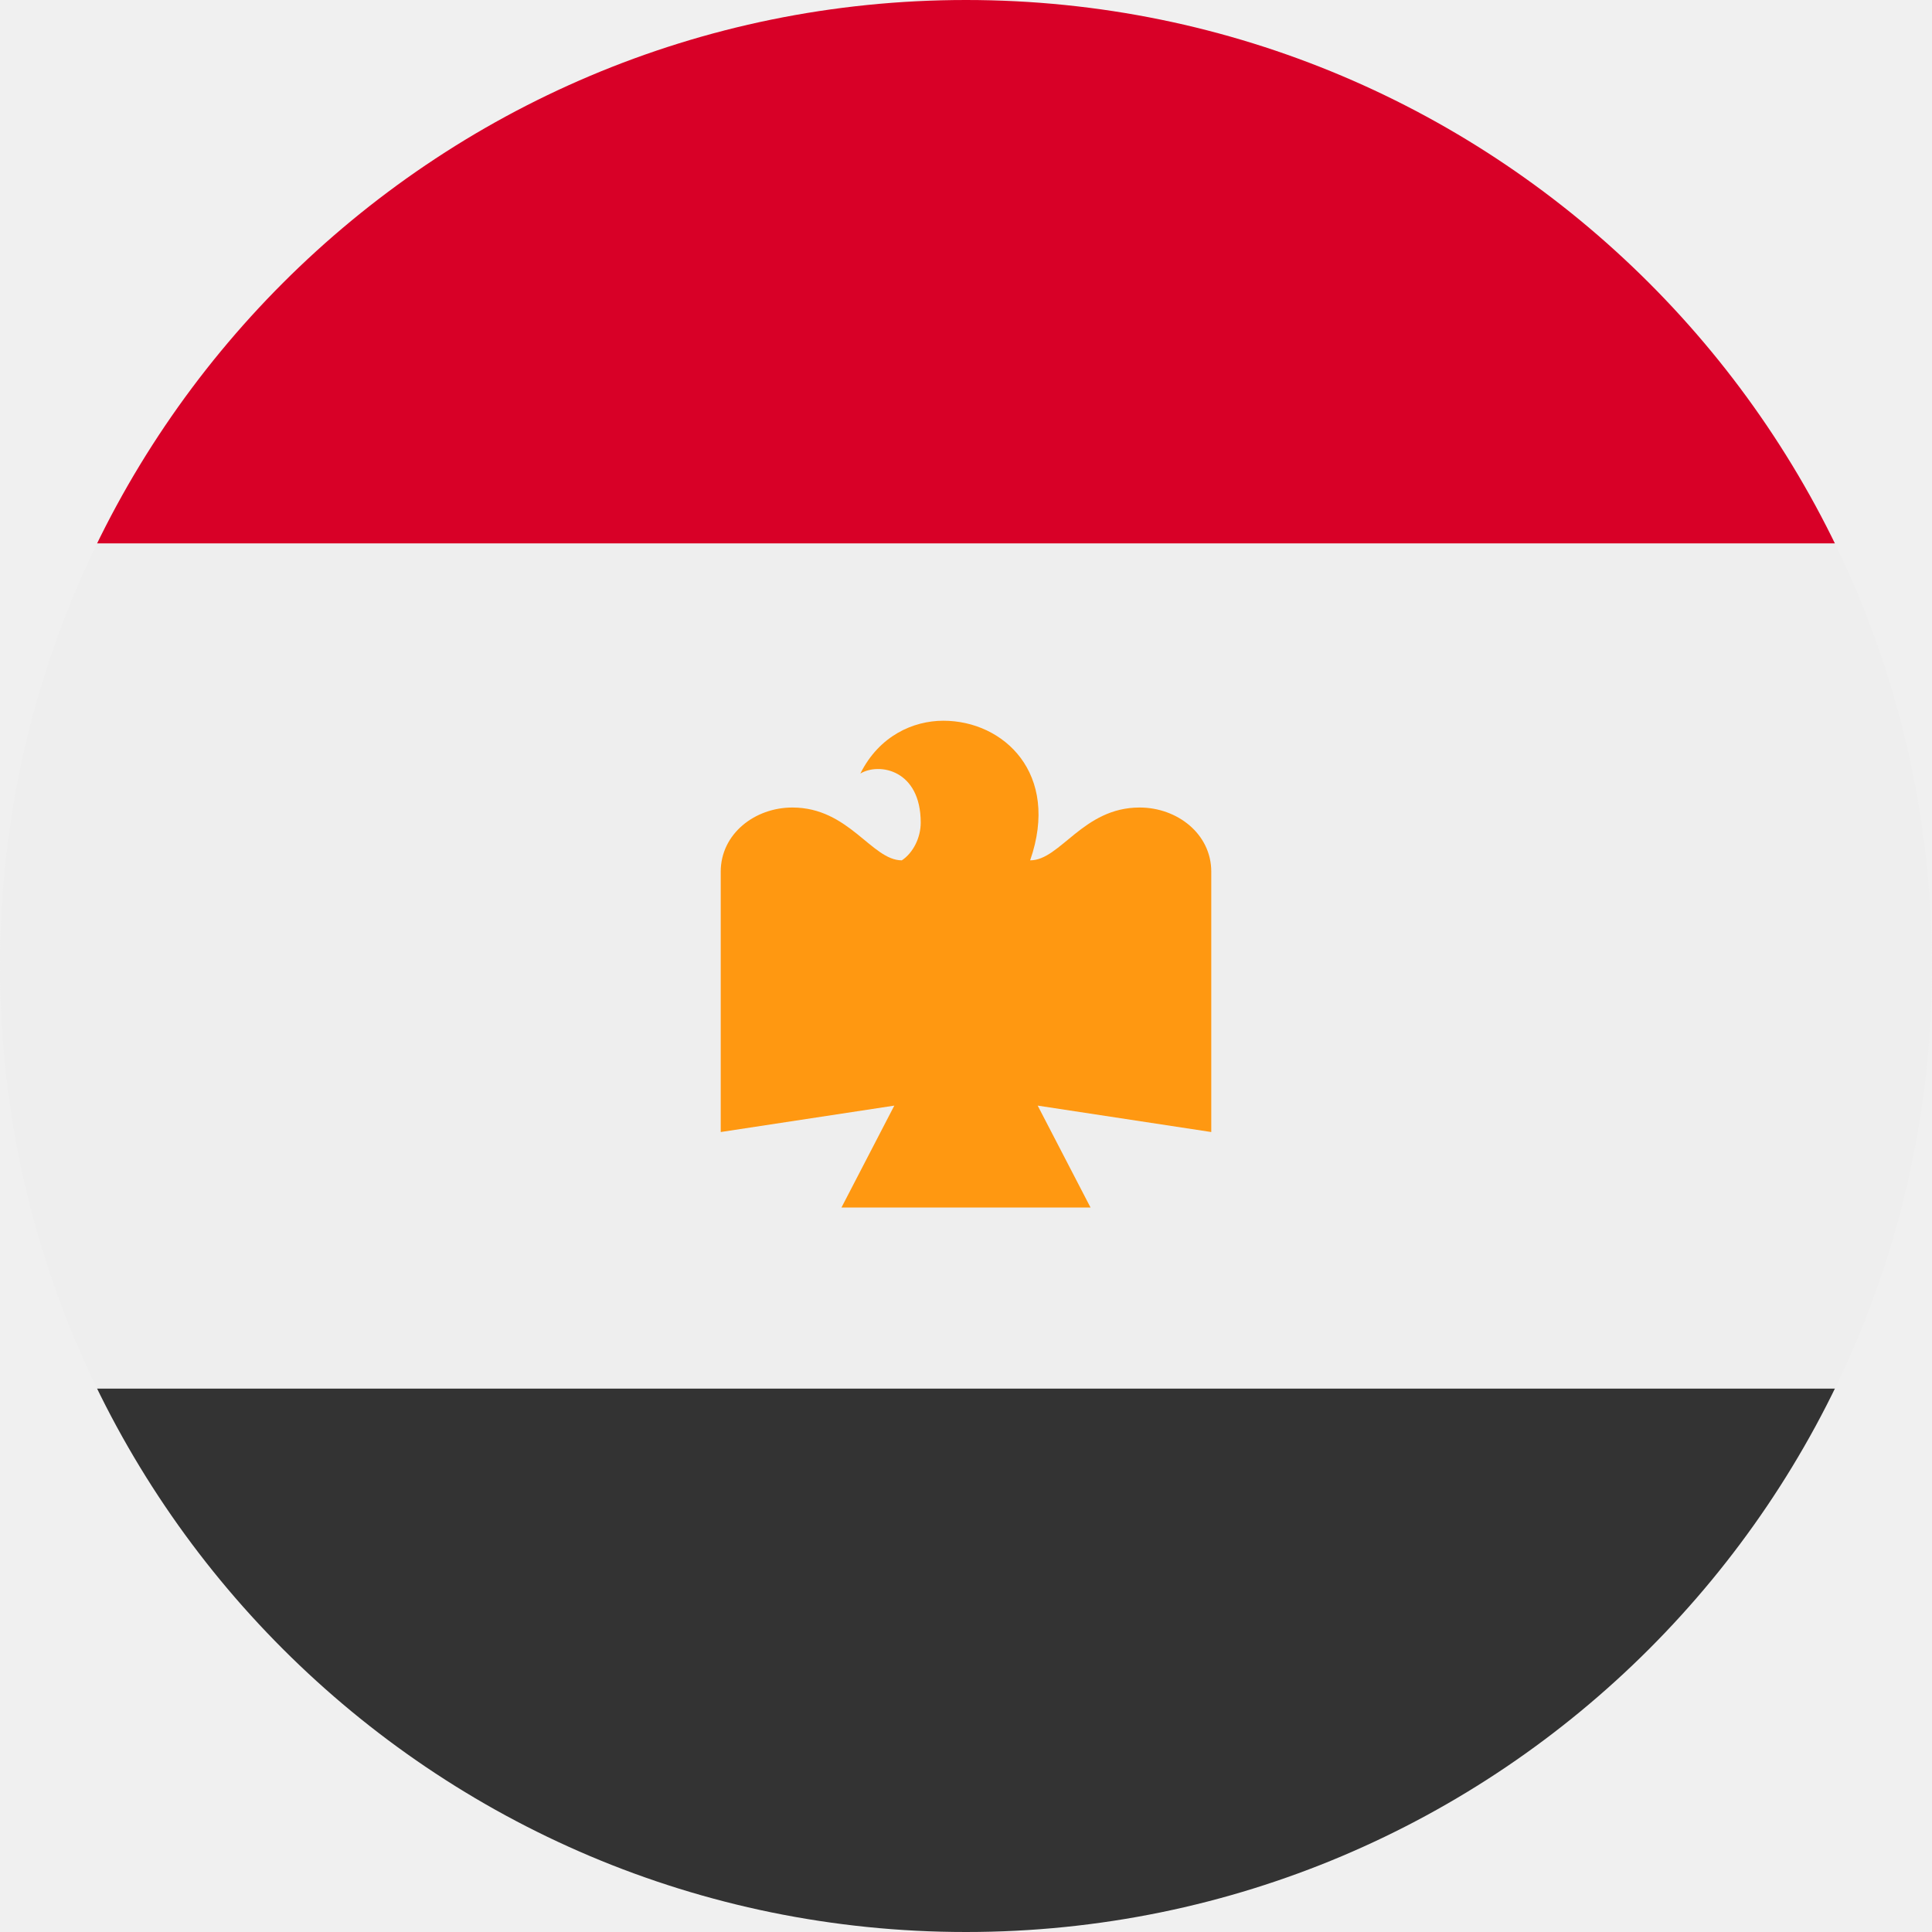
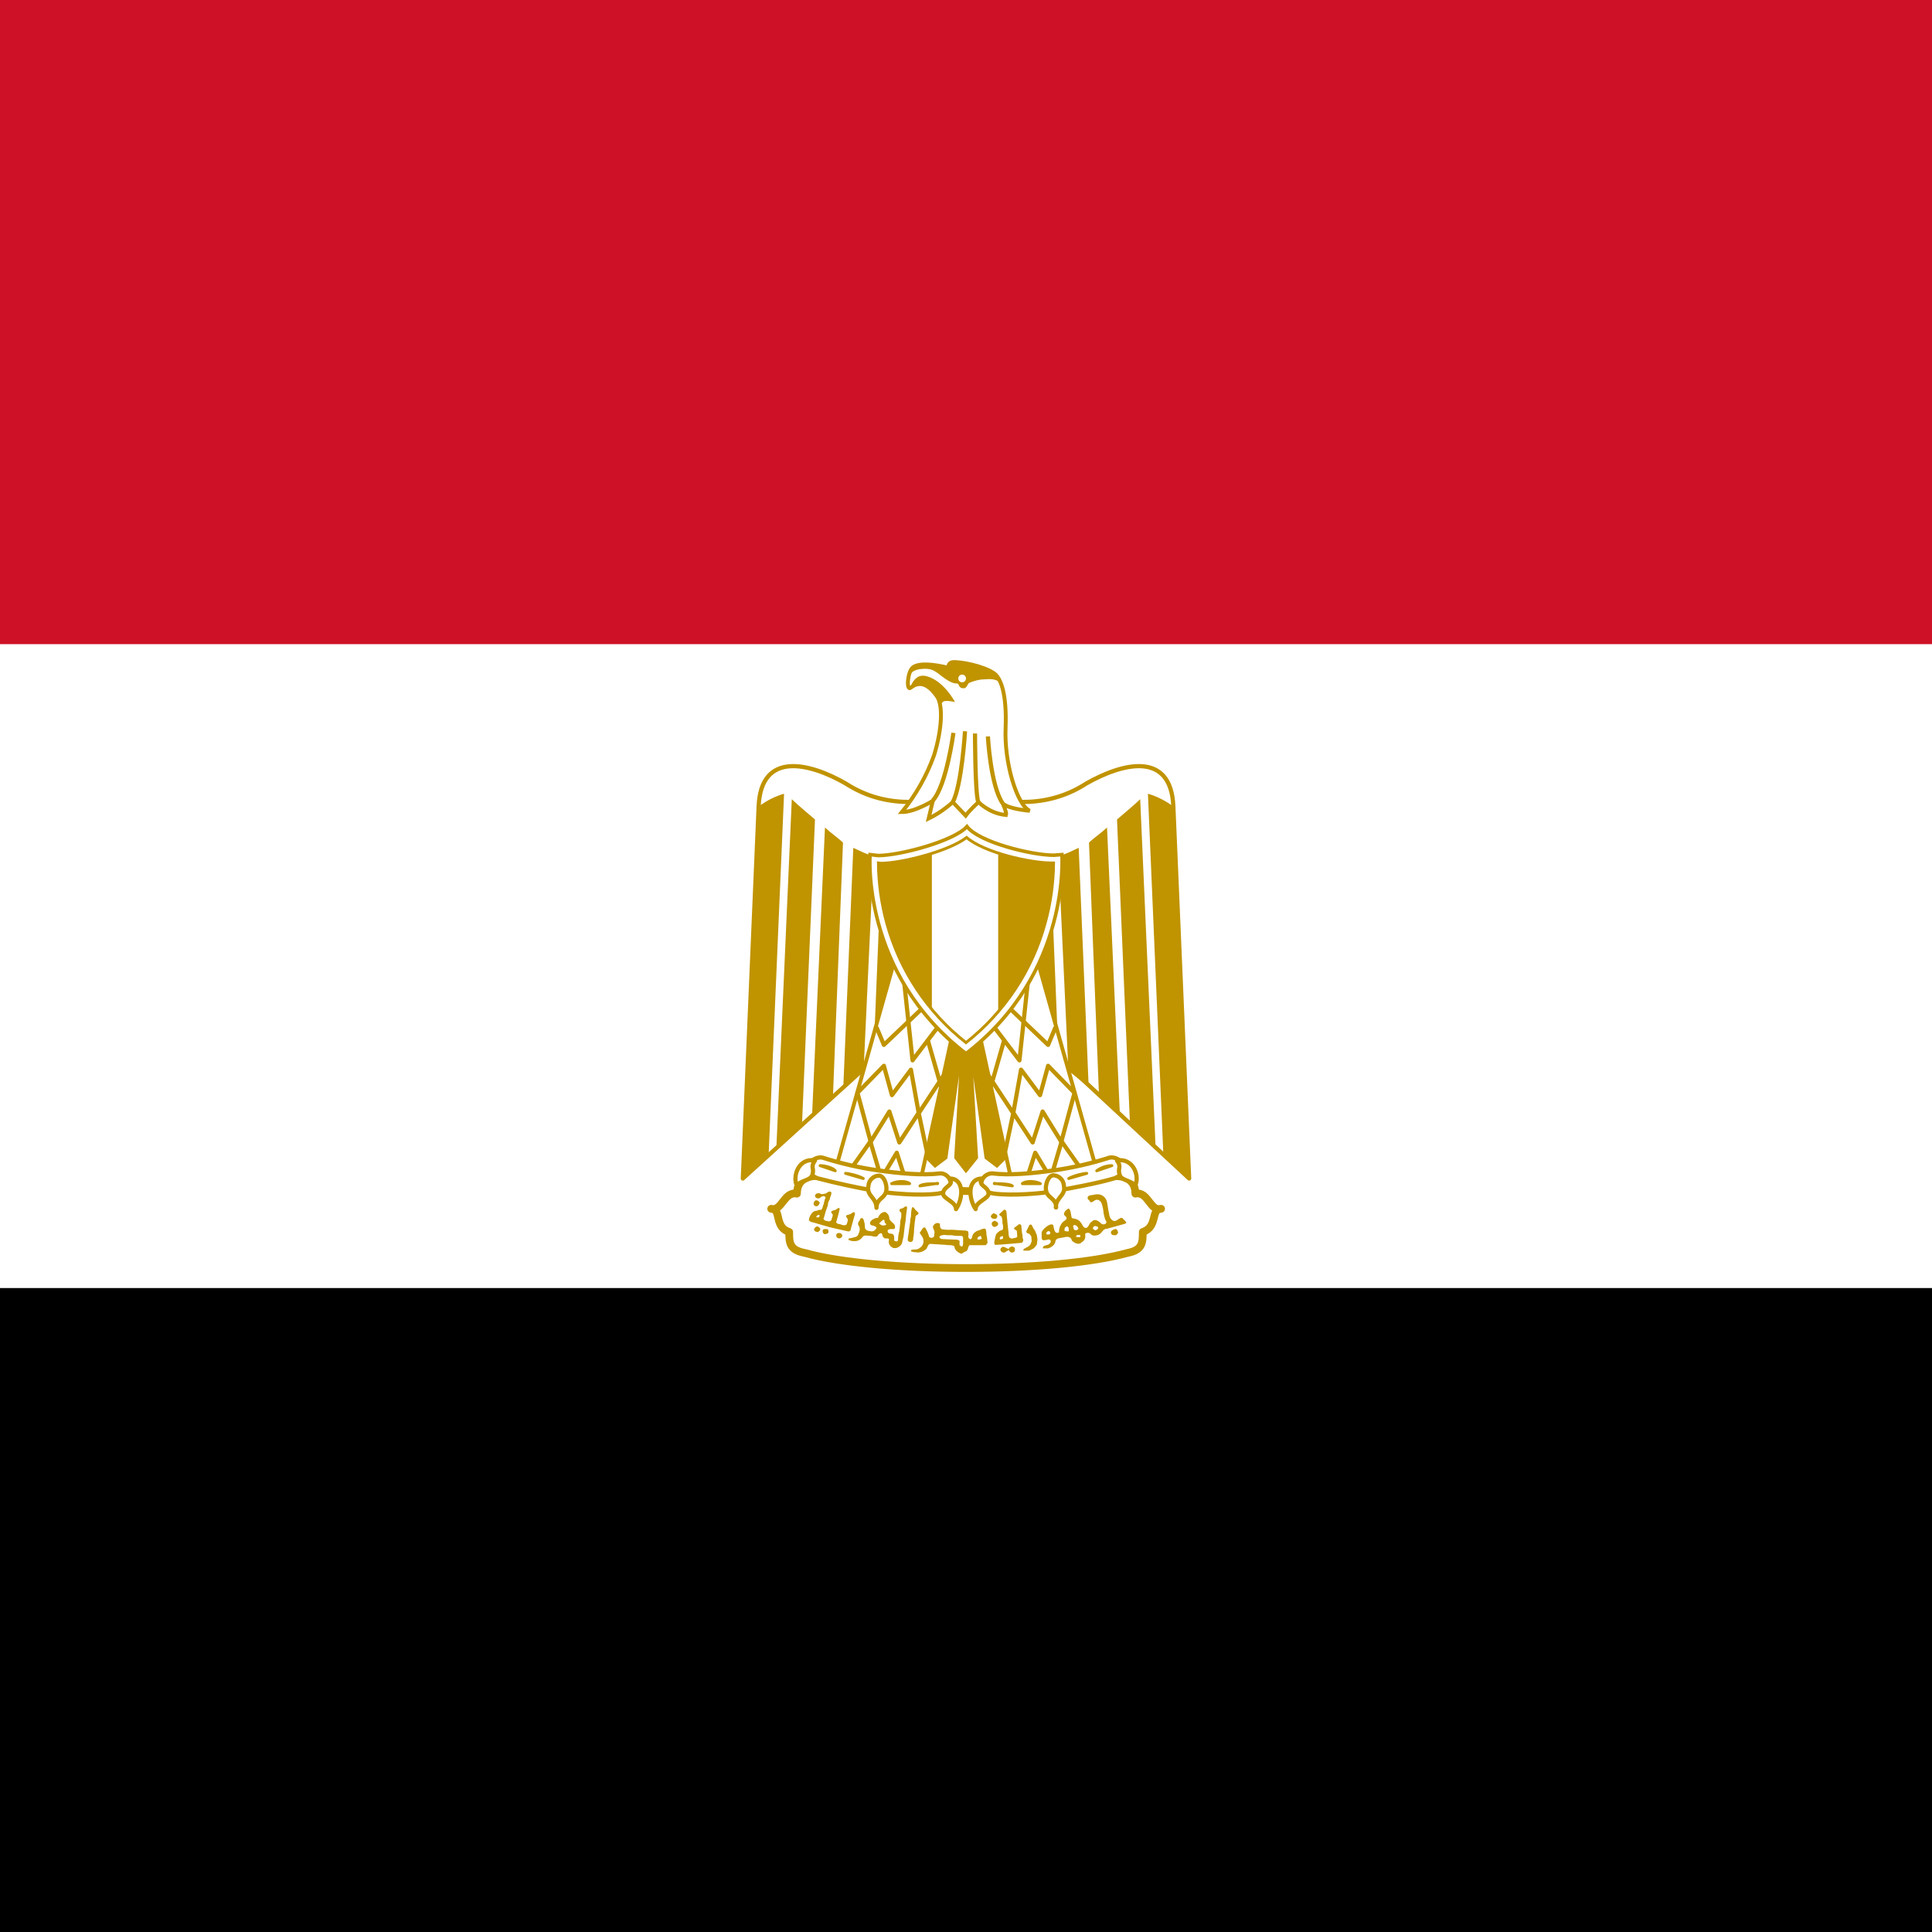
- <svg xmlns="http://www.w3.org/2000/svg" width="512" height="512" viewBox="0 0 512 512">
-   <mask id="a">
-     <circle cx="256" cy="256" r="256" fill="#fff" />
-   </mask>
-   <g mask="url(#a)">
-     <path fill="#eee" d="m0 144 256-32 256 32v224l-256 32L0 368Z" />
-     <path fill="#d80027" d="M0 0h512v144H0Z" />
-     <path fill="#333" d="M0 368h512v144H0Z" />
-     <path fill="#ff9811" d="M250 191c-8 0-17 4-22 14 5-3 16-1 16 13 0 4-2 8-5 10-8 0-14-14-29-14-10 0-19 7-19 17v69l46-7-14 27h66l-14-27 46 7v-69c0-10-9-17-19-17-15 0-21 14-29 14 8-23-7-37-23-37z" />
+ <svg xmlns="http://www.w3.org/2000/svg" xmlns:xlink="http://www.w3.org/1999/xlink" width="512" height="512" id="flag-icons-eg" viewBox="0 0 512 512">
+   <path fill="#000001" d="M0 341.3h512V512H0z" />
+   <path fill="#fff" d="M0 170.7h512v170.6H0z" />
+   <path fill="#ce1126" d="M0 0h512v170.7H0z" />
+   <g fill="#fff" stroke="#c09300" transform="translate(-128)scale(.85333)">
+     <path stroke-linejoin="round" stroke-width="1.3" d="m450.8 302.4 68.5 63.6-4.9-115.5c-.7-17.5-15.9-13.5-27-7.2-11.1 7.2-24 7.2-37.4 2.5-13.5 4.7-26.3 4.7-37.4-2.5-11-6.3-26.3-10.3-27 7.2L380.7 366z" />
+     <path id="eg-a" fill="#c09300" stroke="none" d="m393.5 246.5-4.8 112.3-8 7.2 4.9-115.5a24 24 0 0 1 7.9-4m9.6 8-4 94-8 8.2 4.8-108.5c1.6 1.6 6.3 5.5 7.2 6.3m8.7 7.2-3.1 78.4-6.5 6.3 4-89.4c1.6 1.5 4.8 3.8 5.6 4.7m9.5 4-3.1 66.8-6.3 5.1 3.1-74.3c1.6.7 4.7 2.4 6.3 2.4m8.8 0-2.3 55.7-6.5 6.3 2.5-61.3c1.5 0 5.6 0 6.3-.7" />
+     <use xlink:href="#eg-a" width="100%" height="100%" transform="matrix(-1 0 0 1 900 0)" />
+     <path fill="#c09300" stroke-width="1.1" d="m453.2 315 9.6 43.8-3.2 3.2-3.3-2.5-5.4-39 2.3 39-3.2 4-3.1-4 2.3-39-5.5 39-3.3 2.5-3.2-3.2 9.6-43.7h6.4z" />
+     <g id="eg-b" fill="none" stroke-linejoin="round" stroke-width="1.3">
+       <path fill="#fff" stroke-width="1.2" d="m428.5 295.8-19.1 67.7 26.3 4 11.1-50.9z" />
+       <path d="m422.2 319 2.3 5.5 12.4-11.8" />
+       <path d="m430.8 305 2.6 24.3 7.9-10.4m-3.2 4 4.3 15m1.7-5.5-8.7 13.2m2.7 13.2-2.8-13.2-2.4-13.4-5.9 7.9-2.5-9.1-8.2 8.4 4.1 15.2 5.8-9.4 3.1 9.6 6-9.2" />
+       <path d="m415 362 5.3-7.5 3.4 11.5 4.8-8 3.1 9.6" />
+     </g>
+     <use xlink:href="#eg-b" width="100%" height="100%" transform="matrix(-1 0 0 1 900 0)" />
+     <g stroke-linecap="round" stroke-linejoin="round" stroke-width="1.3">
+       <path stroke-width="2.4" d="M450 393.8c20 0 39-1.6 50.2-4.7 4.7-.9 4.7-3.3 4.7-6.5 4.8-1.6 2.4-7.2 5.7-7.2-3.4 1-4-5.5-8-4.7 0-5.6-5.7-6.3-10.4-4.7-9.5 3.1-26.3 3.9-42.2 3.9-16-.8-32.6-.8-42.2-4-4.7-1.5-10.3-.8-10.3 4.8-4-.8-4.7 5.6-8 4.7 3.3 0 .8 5.7 5.6 7.2 0 3.2 0 5.6 4.8 6.5 11 3.1 30.2 4.7 50.1 4.7" />
+       <path d="M422.9 363.5c6.4.9 13.6 1.6 19.2.9 3.2 0 5.5 5.5-.9 6.3-5.5.7-14.3 0-19-.8a231 231 0 0 1-18.4-4c-5.6-2.4-1.6-7 1.6-6.4a105 105 0 0 0 17.5 4m54.2 0c-6.4.9-13.6 1.6-19 .9-3.4 0-5.7 5.5.7 6.3 5.6.7 14.3 0 19-.8 4-.8 12.8-2.3 18.4-4 5.6-2.4 1.6-7-1.6-6.4a105 105 0 0 1-17.5 4" />
+       <path d="M403 360.4c-4.8-.9-7 4.7-5.5 7.9.7-1.6 4-1.6 4.7-3.2.9-2.4-.7-2.4.9-4.7zm19.2 14.7c0-3.2 3.1-2.8 3.1-6 0-1.5-.8-4-2.4-4a3.4 3.4 0 0 0-3.2 3.2c-.7 3.1 2.5 3.6 2.5 6.8m22.7-9.1c4.7 0 4.2 6.3 2 9.5 0-2.3-4-3.2-4-4.8 0-2.4 3.6-2.4 2-4.7m52-5.6c4.9-.9 7.2 4.7 5.6 7.9-.7-1.6-4-1.6-4.7-3.2-.9-2.4.7-2.4-.9-4.7M478 375c0-3.2-3.2-2.8-3.2-6 0-1.5.8-4 2.4-4a3.4 3.4 0 0 1 3.2 3.2c.7 3.1-2.5 3.6-2.5 6.8zm-23-9c-4.7 0-4.2 6.3-2 9.5 0-2.3 4-3.2 4-4.8 0-2.4-3.6-2.4-2-4.7" />
+       <path stroke-width=".9" d="M404.7 362c1.6 0 4 .7 4.7 1.6zm7.9 2.4c.8 0 4 .7 5.5 1.6zm28.6 3.2c-1.5 0-4.7 0-5.5.7l5.5-.8zm-8.7 0c-.9-.9-4-.9-5.6 0zm62.8-5.6a8 8 0 0 0-4.7 1.6zm-7.8 2.4c-1 0-4 .7-5.6 1.6zm-28.7 3.2c1.5 0 4.7 0 5.6.7l-5.6-.8zm8.7 0c.9-.9 4-.9 5.6 0z" />
+       <g fill="#c09300" stroke="none">
+         <path d="M403.3 374.6q-.8-.3-.6-1 .3-1 1-.8c.4 0 .9.6.9.8l-.4.7-.2.1q-.1.3-.7.2m55 3.9q-.4-.2-.6-.7c0-.4.6-1 1-1l.8.4q.5.6-.1 1.2-.5.3-1.1 0zm.3 2.5q-.5-.2-.6-.8t.5-.9l.4-.2.4.2q.6.2.7.8 0 .5-.7.8-.4.3-.7 0z" />
+         <path d="M407.8 370q-.7.1-1.2.6c-.6.1-1.4.5-2 0-.6-.1-1.4 0-1.5.8.1.7 1 1 1.6.6.4-.5 1.5-.9 1.7 0-.5.8-.4 1.7-.8 2.4q-.1.7-.5 1.3-.8 0-1.4.3a2 2 0 0 0-1.6.8q-.7.9-.9 2c.1.6 1 .8 1.6.9l2 .6 3.2.9 4.8 1.1.5.1c.7.2 1-.5 1-1l1-3.6c.2-.5.5-1.5-.4-1.3q-.7.6-1.6.8c-.9 0-.4 1 0 1.3q0 1-.5 1.8-.9.3-1.8-.2c-.5 0-1.7-.3-1.2-1l.5-1.8.5-2c-.4-.7-1 .3-1.5.4s-1.6.3-1 1c.6.4.2 1.1 0 1.7 0 .7-.8 1-1.4.7-.6 0-1.5-.5-1-1.1l.5-1.8.7-2q0-1 .6-1.8c0-.7.5-1.3.5-2q0-.4-.4-.4zm-3.7 7.3h.3q.3.3 0 .6l-.3.2q-.7 0-.6-.3l.3-.3zm-1 5q-.7-.5.3-1.3.4-.3.9.1.9.6 0 1.3-.2.3-.5.2t-.7-.2zm3 1a1 1 0 0 1-.6-1.1q.1-.6.9-.5.9-.1.9.7 0 .5-.3.7zm89.2 0q-.3-.1-.3-.5 0-.6.8-.9.9-.5 1.2.2.5.8-.1 1.2-.2.4-.8.3-.7 0-.8-.2zm-85 1.2q-.6-.1-.6-.8 0-.4.2-.6l.6-.2.6.1q.8.6.3 1.2t-1.2.3zm21.8 1-.2-.3q0-.9.2-1.7l.2-1.5.4-2.8q0-.8.2-1.4 0-1.2.2-2.2c0-.3.3-1 .6-.6q.6.8 1.4 1.5c.4.3 0 .7-.3.8q-.6.3-.5 1l-.2 1.2-.2 2-.1 1.8-.2 1.2q.1.7-.4 1.1-.6.3-1-.1zm29.7-9.8-1.3 1.2c-.6.5.5.7.6 1.1q.3.9.2 1.8.3.9.2 1.7c0 .7-.8.5-1.2.9q-.6.4-1 1l-.4 1.6c0 .5-.3 1 0 1.4l.1.2h.5l1.5-.1 3.7-.3 2.2-.2c.6.1.9-.5.9-1-.4-.7-.1-1.4-.4-2l-.2-2.2c0-.6-.7-.8-1-.4l-1.2.9c-.3.6.6.6.8 1l.1 1.5c.1.6-.5.6-1 .7q-.9.4-1.5-.3-.2-.7-.2-1.5l-.3-2.7-.3-3.2c0-.5-.1-1.2-.8-1.1m-.6 8.2h.3v.8l-.3.1-.4.1h-.2q-.3-.3.1-.8zm-30-9.2c-.3 0-.8.7-1.2.6-.9.1-.8 1-.1 1.3v.8c.1.8-.4 1.5-.3 2.3l-.3 2.6q-.4 1.4-.4 2.7c-.1.8-.7.5-1.2.3v-1q0-1.2-1.2-1.2-1-.1-.8-1.1.6-.4 1.5-.3c1 .2.9-1.1.4-1.6s-1.2-1-1.4-1.6q0-1.3-1.2-2.1c-1.1-.1-2 .8-2.3 1.8q-.8 0-1.4.4c-.7.2-1.7 1.4-.7 1.9.5.1 2.2.5 1.4 1.2q-.7 1-1.9.6c-.7 0-1.5-.4-1.5-1.2q0-1.2-.4-2.3c-.2-.8-1.1-.6-1.2.2q-1 1-.1 2 .3 1.2-.3 2.2c-.2 1-1.2 1-1.9 1.2-.3.2-1.6 0-1.1.7a4 4 0 0 0 2.4.3q1.2-.2 2-1.4c.5-.5 1.4-.2 2.2-.2.7 0 1.5.5 2.3.1.2-.5 1.2-1.5 1.5-.5q.2 1.4 1.5 1.2c.9 0 .5.6.5 1.2q.2 1.3 1.5 1.8h.8q1.2-.3 1.8-1.4l.5-2.2.4-3.4q.3-1.5.4-3.2l.3-2.3q0-.6-.5-.4m-6.7 4.1q.2 0 .2.5t.5.8v.3l-.8.2q-.7 0-1.2-.5l-.2-.2.3-.2.5-.5q.4-.4.7-.4m66-7.9-1.7.3c-1 0-1.5 1-.5 1.6.6 1.5 1.5-.4 2.5-.2 1.4.2 1.5 1.8 1.8 3q.1 1.6.7 3.3c1 1.1-.7 1.8-1.4 1-.6-.7-2-1.5-2.7-.6-.9.4-1 1.6-1.7 2-1.2.3-1.3-1.2-2-1.8-.6-.9-1.7-1-2.6-1.2-.4-.9-.2-2.4-1-3-.8.3-2.2 1.7-1 2.4 1 1-.5 1.4-1 2q-1.1 1.4-1 3c-1.3.7-1.5-.8-1.7-1.7 0-1.1-1-.8-1.7-.4q-1.3.8-2 2v2c.2.9 1.2.5 1.8.4 1-.4 1.4.7.6 1.3-.6.6-2.2.3-2 1.4h1.6c1-.3 2.2-1.1 2.3-2.3.2-1 1.7-.9 2.5-1.1 1-.3 2.3-.4 2.6 1 .7.7 2.2 1.5 3 .5a2 2 0 0 0 1.1-2.3c-.1-.8 1.3-.8 1.7-.3.5.8 2.1.6 2.9 0s1-1.6 2.2-1.6l5.4-1.5c1.4-.3-.2-1.2-.6-1.8-1-.5-2 1.7-3.2.6-1-.7-.9-2-1.2-3.1-.3-1.4-.2-3-1.2-4q-1-1-2.5-.9m-6.8 9.5.5.2q.6.4.7 1 0 .2-.3.3l-.5.2q-.5-.1-.7-.5v-.4q-.3-.5 0-.6zm6.5.4q.5 0 .8.3.2.5-.4.8l-.5.2-.4-.3q-.3-.1-.3-.4.1-.5.8-.7zm-9 0q.3 0 .4.2.3.2.3.6v.6q.2.3-.6.2c-.8-.1-.7 0-.7-.6q0-.5.3-.7t.4-.2zm-5.4 1.5.4.4q0 .4-.2.6-.6.2-1 0v-.1q-.3-.2 0-.3v-.1l.2-.3zm9.2 1.2.5.1v.6h-1.2l-.1-.2q0-.3.2-.4zm-17.1 4.8q-.3 0-.1-.2.3-.4.8-.6a3 3 0 0 0 1.4-1l.4-1-.1-1.4a2 2 0 0 0-.8-1q-.6 0-.8-.6l.4-.9.6-1.2q.6-.3.8.2l.5 1q.4.4.6 1l.4 1 .2 1.3-.2 1.6-.6.8q-.4.5-1 .7-.4.3-.9.4H468zm-6.9.4q-.3-.2-.3-.6c0-.4 0-.3.3-.6q.4-.6 1.4 0t1 .1q.2-.4 1-.5l.5.2q.3.2.3.7c0 .5 0 .5-.3.8q-.3.2-.7.2a1 1 0 0 1-.8-.6q0-.4-.2-.1l-.2.1q-.4.1-.8.5l-.5.1q-.4 0-.7-.3m-19.8-8.9q-1.2.1-1.5 1.3c.2.7.8 1.5.4 2.2.3 1-.8 1.4-1.5.9q-.4-1.5-1.3-3c-.8-.2-1.1 1.1-1.7 1.6.3.7 1.1 1.4 1.2 2.3q.1 1.6-1.1 2.4c-.7.7-1.7.5-2.5.6-1 .6.7.8 1.2.8q1.6.3 3-.8c.7-.3.6-1.7 1.5-1.8l4.8.3c.8.2 2.1-.1 2.7.5 0 1 1 1.8 1.9 2.2.5.2 1-.5 1.5-.6 1-.3.7-1.5 1.3-2h5c.2 0 .3-.5.6-.7l-.2-1.9c-.3-.8 0-1.8-.5-2.5-.9-.2-1.6.5-2.4.6q-1.6.7-1.8 2.3c-.5.9-1.4-.2-1-1l-.1-1c-.5-.5-1.4-.3-2.1-.4l-3-.2q-1.5.1-2.7-.1c-1 0-1-1-1-1.8zm2 3.7 1 .1h1.3q1.5.3 3 .2.3 0 .6.4v2q0 .5-.2.8l-.2.2-.7-.5v-1.4l-.7-.3-2.6-.1-2-.1q-.5 0-.9-.4-.2-.4.4-.7zm11.3.3q.2 0 .2.3l.2.5q0 .2-.2.2-.8.3-1.2 0l.2-.6z" />
+       </g>
+     </g>
+     <path stroke-width="1.1" d="M450 327.2c32.6-25 29.8-61.8 29.8-61.8l-2.5.2c-6.9 0-23.2-4-27-8.9-4 4.5-20.8 9-27.6 9l-2.5-.3s-2.9 36.7 29.8 61.8z" />
+     <path stroke-width=".9" d="M477.2 268h-.8c-6.2 0-20.6-3.1-26.2-7.9-5.8 4.4-20.5 8-26.6 8l-.8-.1a73 73 0 0 0 2.6 18.7 71 71 0 0 0 24.6 37.1 71 71 0 0 0 24.6-37.2 73 73 0 0 0 2.6-18.6z" />
+     <path fill="#c09300" stroke="none" d="M439.4 265a62 62 0 0 1-16.6 3l.1 4.1a73 73 0 0 0 2.5 14.5 71 71 0 0 0 14 26.8zm20.6 0v49.2a71 71 0 0 0 14.6-27.6 73 73 0 0 0 2.5-14.5l.1-4h-.8c-3.8 0-10.4-1.2-16.4-3.2z" />
+     <g stroke-width="1.3">
+       <path stroke-width="1.2" d="M462.3 253c.7.1-.9-3.5-.9-3.5 1.8 1.8 8.4 2.3 8.4 2.3-4-1.8-8-15.1-7.5-25.8.4-10.6-1.5-14.8-3-16.4-2-2-8.5-3.8-12.7-4-2.5-.1-2 1.8-2 1.8-4.5-1.1-9-1.6-11-.2-1.8 1.2-2.2 7.5-.8 6.4 3.3-2.7 6.2-.2 8.2 2.7 1.8 2.5 1.7 9.7-.9 18.2a60 60 0 0 1-10 17.7c4 0 9.6-3.5 9.6-3.5l-1.3 5.5c4.2-2 7.5-5.1 7.5-5.1l4 4.2c1.3-1.8 4-4.2 4-4.2s3.3 3.5 8.4 4z" />
+       <path fill="none" d="M446.1 227.6s-2.2 16.4-6.4 21m10-21.5s-1 16.7-3.8 22m6.9-21.3s0 18.2 1 21.3m3-20.4s.8 15.3 4.6 20.8" />
+       <path fill="#c09300" stroke-width=".3" d="M442 219.6a8 8 0 0 0-1-3.3c-2-3-4.9-5.4-8.2-2.7 0 0 1.1-3.5 3.6-3.6 1.8-.1 6.1 1.4 9.9 7.8 0 0-2.8-.6-3.5 0-1.2 1-.7 1.8-.7 1.8z" />
+       <path fill="#c09300" stroke-width=".3" d="M432.4 209.3q.4-1.6 1.3-2.1c2-1.4 6.4-1 10.9.2 0 0-.4-1.9 2-1.8 4.2.2 10.6 2 12.6 4a8 8 0 0 1 1.5 2.4c-1-1.4-3.8-1.3-4.5-1.2-1 .1-1.7 0-3.1.4q-1.2.3-2.3.8c-.4.4-.8 1.6-1.4 1.6-1 0-1-.2-1.3-.5q-.4-1-.9-1-1.6.2-5-2.5c-2.3-1.8-3.2-2.2-6-2-3 .2-3.8 1.9-3.8 1.9z" />
+       <circle cx="448.8" cy="210.7" r="1.2" stroke="none" />
+     </g>
  </g>
</svg>
